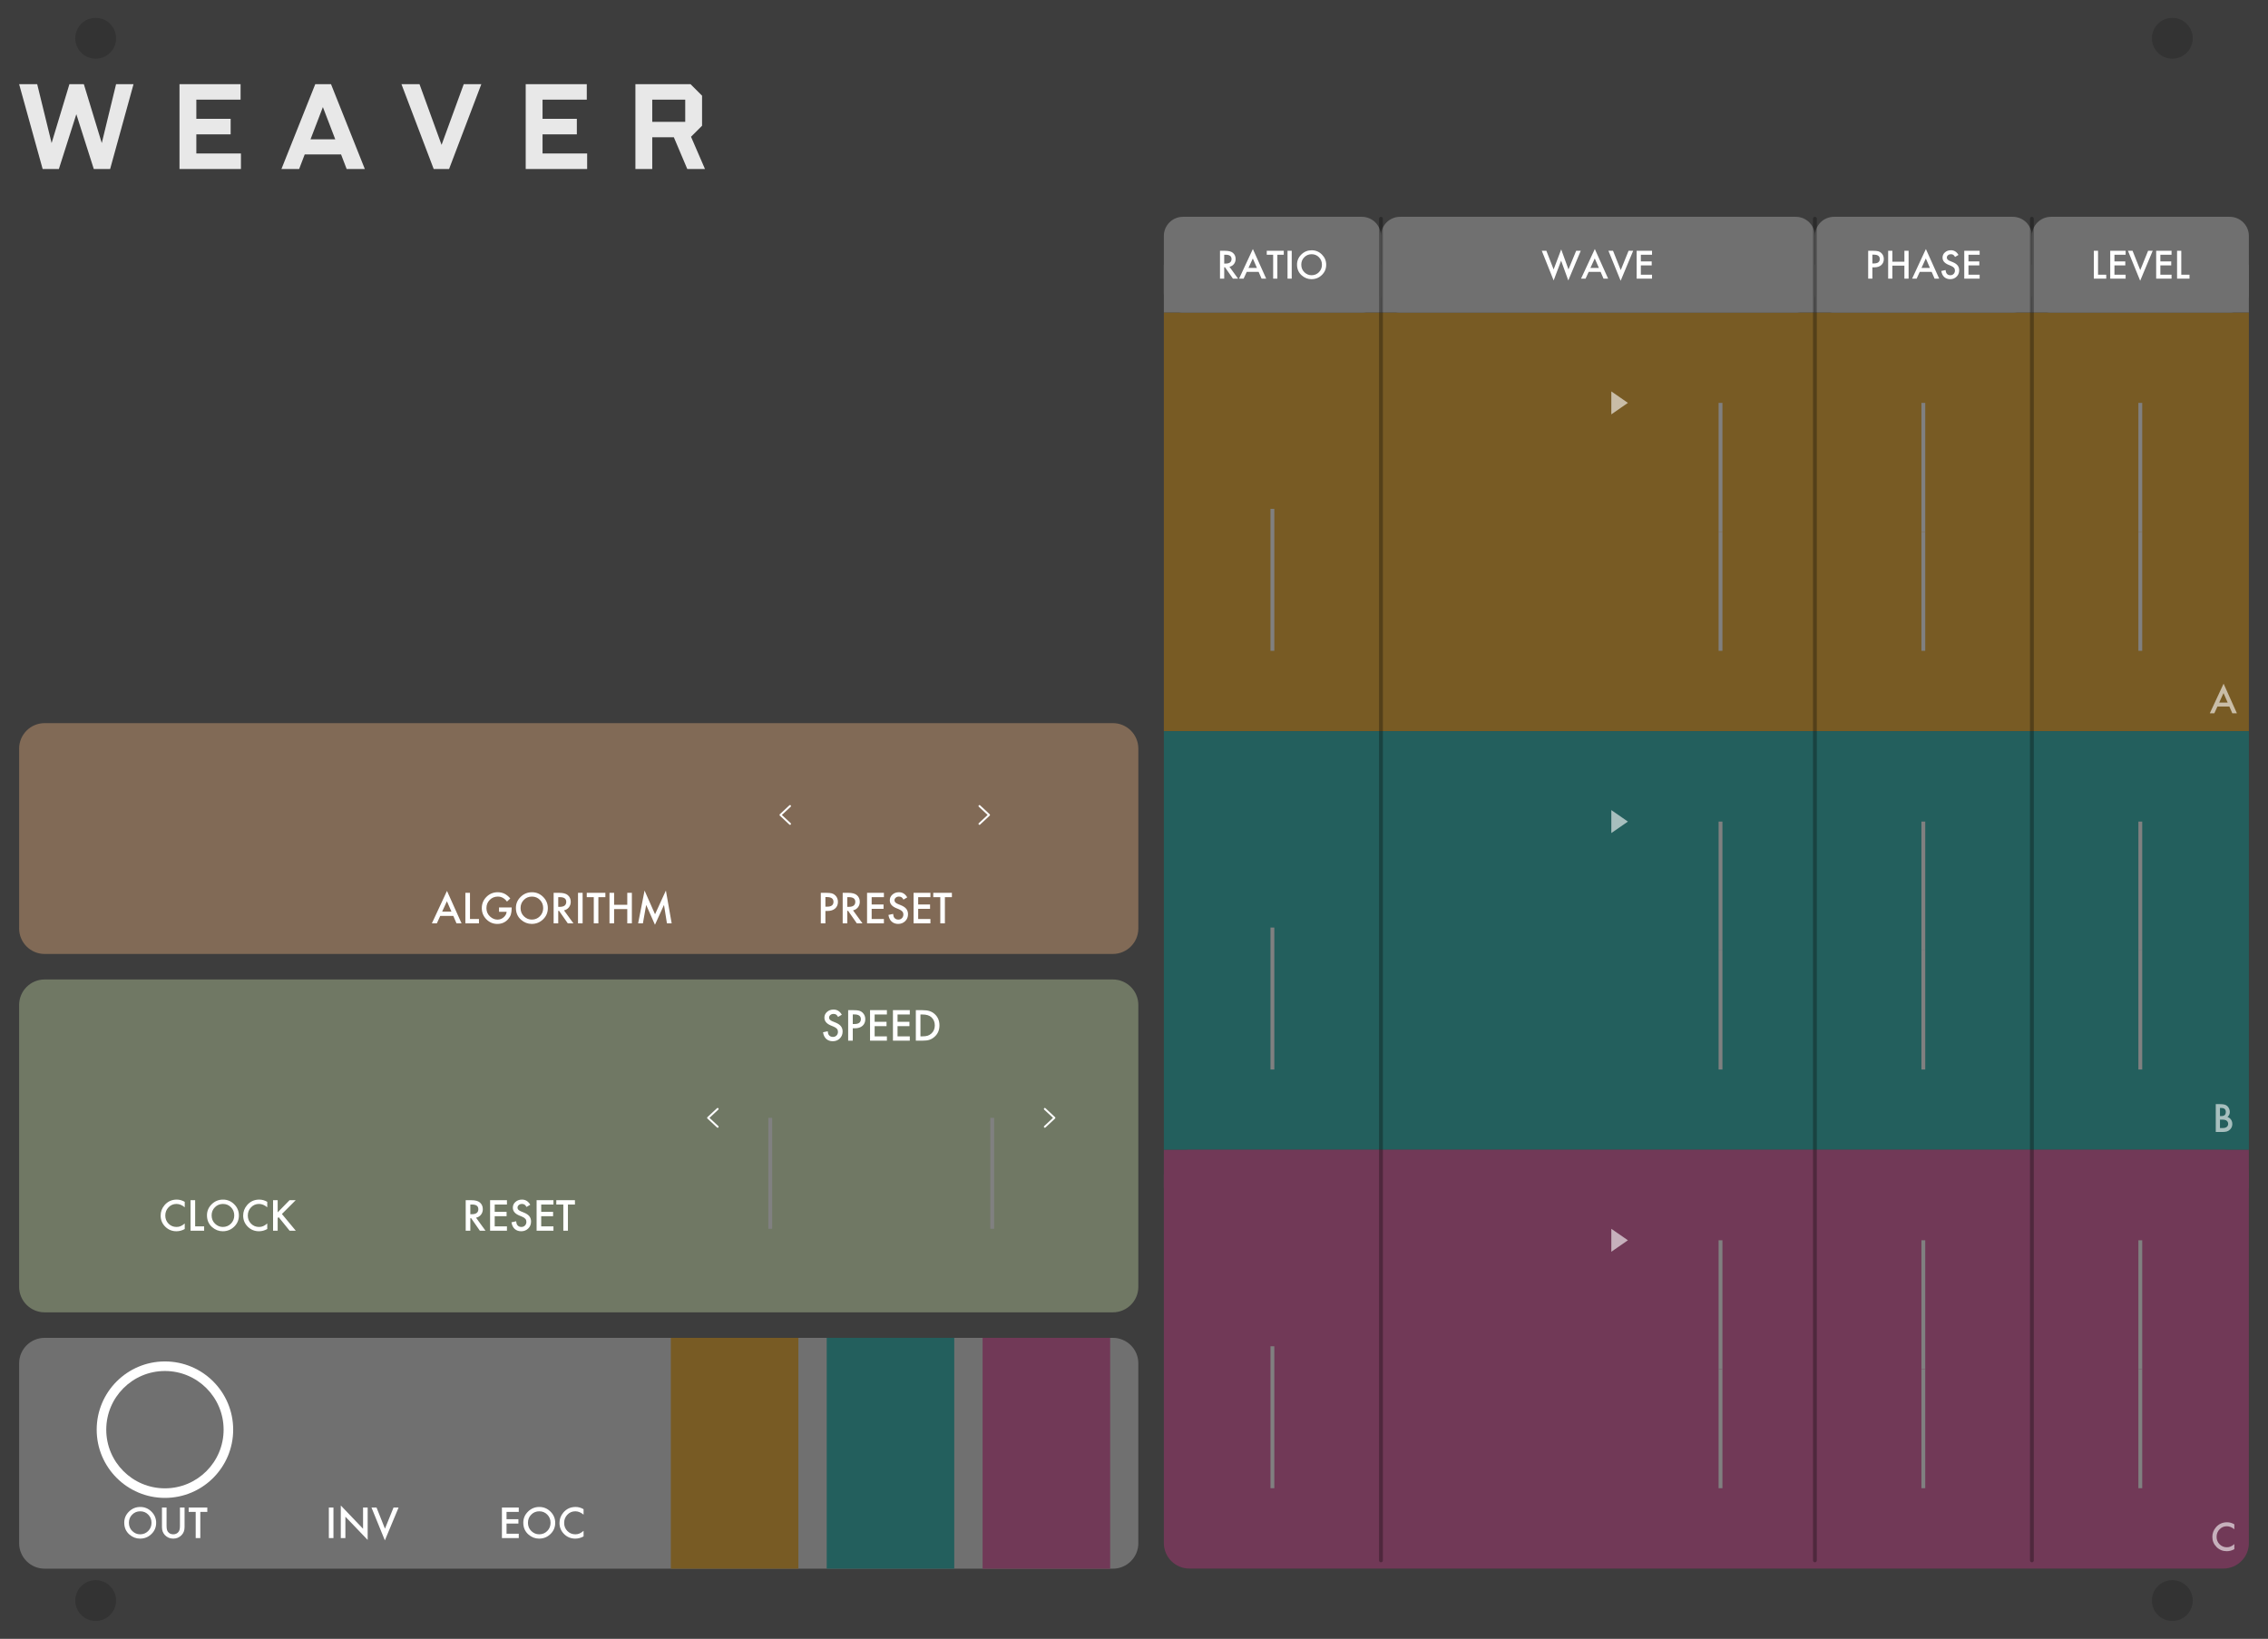
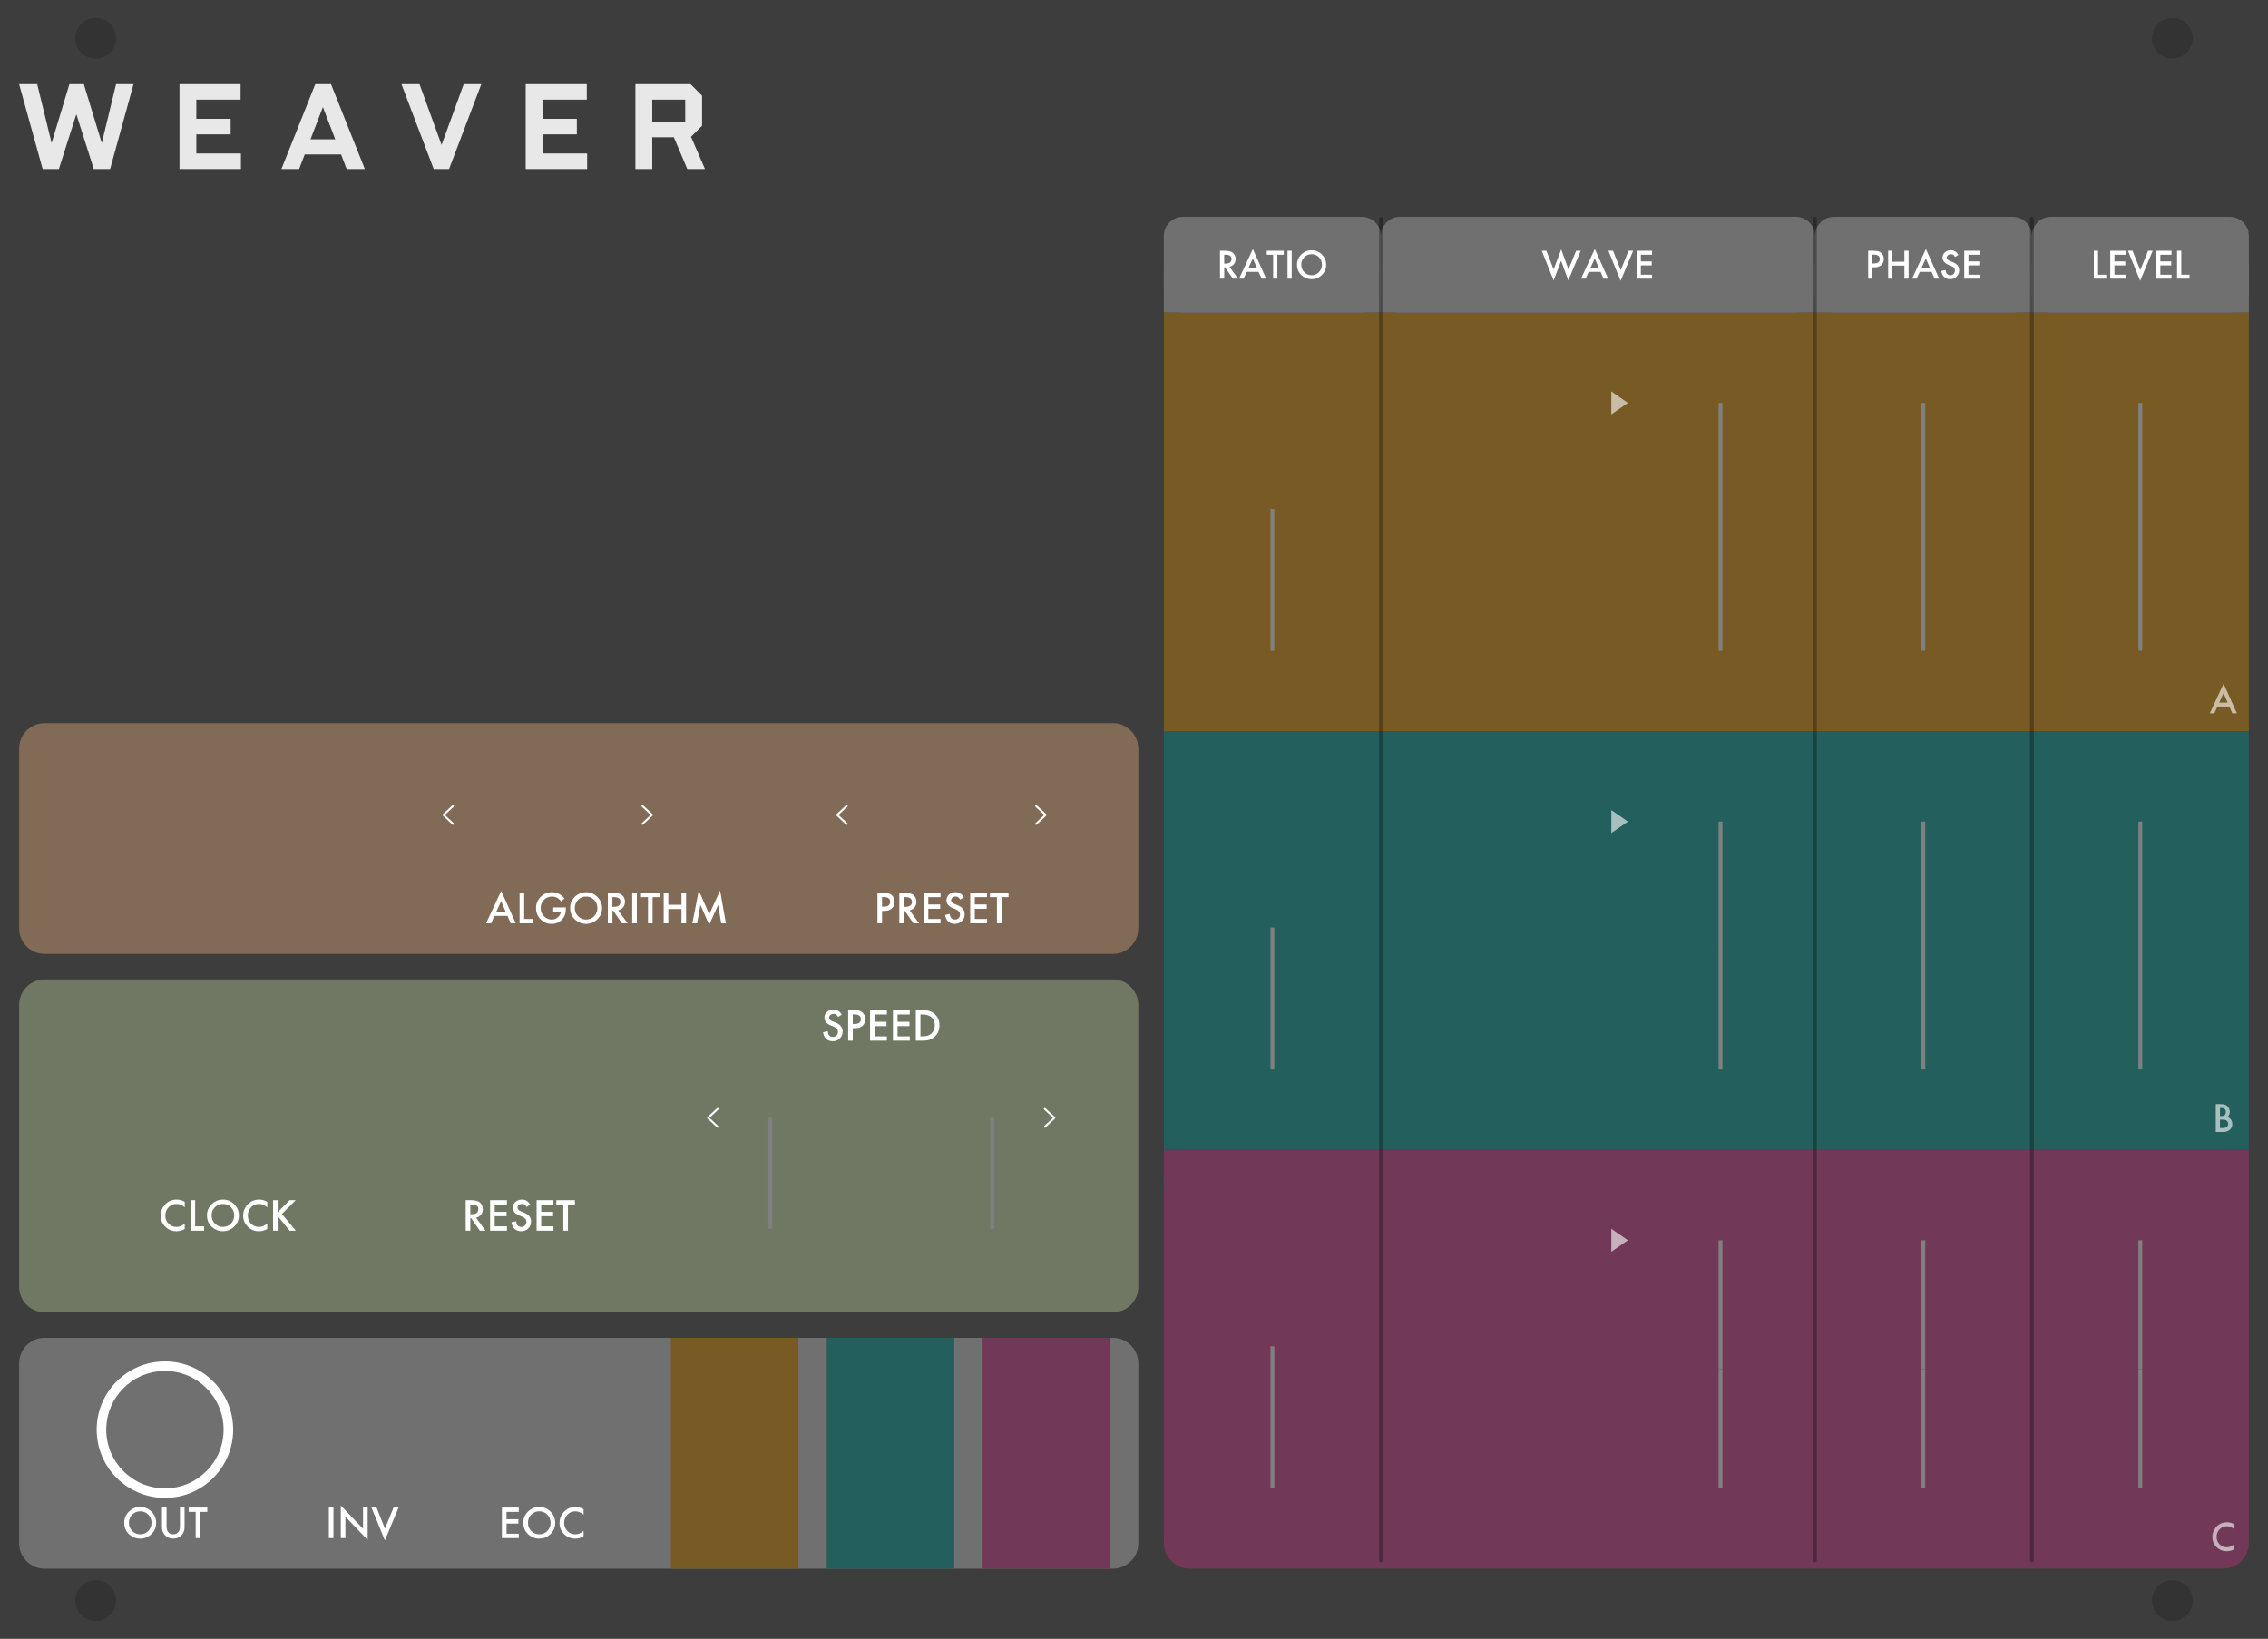
<svg xmlns="http://www.w3.org/2000/svg" version="1.1" width="177.8mm" height="128.5mm" viewBox="0 0 177.8 128.5">
  <g id="panel">
    <rect x="0" y="0" width="177.8" height="128.5" fill="#3d3d3d" />
    <rect class="zone" x="91.24" y="24.50" width="85.06" height="32.83" rx="0.00" fill="#785b24" fill-opacity="1.0" />
    <rect class="zone" x="91.24" y="57.33" width="85.06" height="32.83" rx="0.00" fill="#235f5d" fill-opacity="1.0" />
    <rect class="zone" x="91.24" y="90.16" width="85.06" height="32.83" rx="2.00" fill="#713957" fill-opacity="1.0" />
    <rect class="zone" x="91.24" y="90.16" width="85.06" height="3.00" rx="0.00" fill="#713957" fill-opacity="1.0" />
    <rect class="zone" x="1.50" y="56.70" width="87.74" height="18.10" rx="2.00" fill="#816a56" fill-opacity="1.0" />
    <rect class="zone" x="1.50" y="76.80" width="87.74" height="26.10" rx="2.00" fill="#707864" fill-opacity="1.0" />
    <rect class="zone" x="1.50" y="104.90" width="87.74" height="18.10" rx="2.00" fill="#707070" fill-opacity="1.0" />
    <rect class="zone" x="7.58" y="106.75" width="10.70" height="10.70" rx="5.35" fill="#ffffff" fill-opacity="1.0" />
    <rect class="zone" x="8.33" y="107.50" width="9.20" height="9.20" rx="4.60" fill="#707070" fill-opacity="1.0" />
    <rect class="zone" x="52.59" y="104.90" width="10.00" height="18.10" rx="0.00" fill="#785b24" fill-opacity="1.0" />
    <rect class="zone" x="64.81" y="104.90" width="10.00" height="18.10" rx="0.00" fill="#235f5d" fill-opacity="1.0" />
    <rect class="zone" x="77.03" y="104.90" width="10.00" height="18.10" rx="0.00" fill="#713957" fill-opacity="1.0" />
    <rect class="zone" x="91.24" y="17.00" width="17.02" height="7.50" rx="1.50" fill="#707070" fill-opacity="1.0" />
    <rect class="zone" x="91.24" y="20.75" width="17.02" height="3.75" rx="0.00" fill="#707070" fill-opacity="1.0" />
    <rect class="zone" x="108.26" y="17.00" width="34.02" height="7.50" rx="1.50" fill="#707070" fill-opacity="1.0" />
    <rect class="zone" x="108.26" y="20.75" width="34.02" height="3.75" rx="0.00" fill="#707070" fill-opacity="1.0" />
    <rect class="zone" x="142.28" y="17.00" width="17.01" height="7.50" rx="1.50" fill="#707070" fill-opacity="1.0" />
    <rect class="zone" x="142.28" y="20.75" width="17.01" height="3.75" rx="0.00" fill="#707070" fill-opacity="1.0" />
    <rect class="zone" x="159.29" y="17.00" width="17.01" height="7.50" rx="1.50" fill="#707070" fill-opacity="1.0" />
    <rect class="zone" x="159.29" y="20.75" width="17.01" height="3.75" rx="0.00" fill="#707070" fill-opacity="1.0" />
    <rect class="zone" x="108.11" y="17.00" width="0.30" height="105.50" rx="0.15" fill="#000000" fill-opacity="0.3" />
    <rect class="zone" x="142.13" y="17.00" width="0.30" height="105.50" rx="0.15" fill="#000000" fill-opacity="0.3" />
    <rect class="zone" x="159.14" y="17.00" width="0.30" height="105.50" rx="0.15" fill="#000000" fill-opacity="0.3" />
    <circle cx="7.5" cy="3.0" r="1.6" fill="#333333" />
    <circle cx="170.3" cy="3.0" r="1.6" fill="#333333" />
    <circle cx="7.5" cy="125.5" r="1.6" fill="#333333" />
    <circle cx="170.3" cy="125.5" r="1.6" fill="#333333" />
    <rect x="99.6" y="39.9" width="0.3" height="11.13" fill="#808080" />
    <rect x="134.73" y="31.59" width="0.3" height="10.11" fill="#808080" />
    <rect x="134.73" y="41.7" width="0.3" height="9.33" fill="#808080" />
    <rect x="150.63" y="31.59" width="0.3" height="10.11" fill="#808080" />
    <rect x="150.63" y="41.7" width="0.3" height="9.33" fill="#808080" />
    <rect x="167.64" y="31.59" width="0.3" height="10.11" fill="#808080" />
    <rect x="167.64" y="41.7" width="0.3" height="9.33" fill="#808080" />
    <rect x="99.6" y="72.73" width="0.3" height="11.13" fill="#808080" />
    <rect x="134.73" y="64.42" width="0.3" height="10.11" fill="#808080" />
    <rect x="134.73" y="74.53" width="0.3" height="9.33" fill="#808080" />
    <rect x="150.63" y="64.42" width="0.3" height="10.11" fill="#808080" />
    <rect x="150.63" y="74.53" width="0.3" height="9.33" fill="#808080" />
    <rect x="167.64" y="64.42" width="0.3" height="10.11" fill="#808080" />
    <rect x="167.64" y="74.53" width="0.3" height="9.33" fill="#808080" />
    <rect x="99.6" y="105.56" width="0.3" height="11.13" fill="#808080" />
    <rect x="134.73" y="97.25" width="0.3" height="10.11" fill="#808080" />
    <rect x="134.73" y="107.36" width="0.3" height="9.33" fill="#808080" />
    <rect x="150.63" y="97.25" width="0.3" height="10.11" fill="#808080" />
    <rect x="150.63" y="107.36" width="0.3" height="9.33" fill="#808080" />
    <rect x="167.64" y="97.25" width="0.3" height="10.11" fill="#808080" />
    <rect x="167.64" y="107.36" width="0.3" height="9.33" fill="#808080" />
    <rect x="60.235" y="87.65" width="0.3" height="8.7" fill="#808080" />
    <rect x="77.635" y="87.65" width="0.3" height="8.7" fill="#808080" />
    <path fill="#e8e8e8" d="M3.343 13.25H4.616L5.984 8.956L7.352 13.25H8.634L10.468 6.6H9.1L7.979 11.217L6.573 6.6H5.442L4.046 11.217L2.916 6.6H1.5Z M14.072 13.25H18.888V12.034H15.392V10.533H18.081V9.317H15.392V7.816H18.86V6.6H14.072Z M22.064 13.25H23.451L23.888 12.11H26.738L27.175 13.25H28.6L25.95 6.6H24.715ZM24.344 10.922 25.313 8.396 26.282 10.922Z M33.999 13.25H35.206L37.733 6.6H36.355L34.617 11.36L32.887 6.6H31.472Z M41.213 13.25H46.029V12.034H42.533V10.533H45.222V9.317H42.533V7.816H46.001V6.6H41.213Z M49.813 13.25H51.133V10.761H52.825L53.879 13.25H55.266L54.173 10.723L55.038 9.858V7.503L54.136 6.6H49.813ZM51.133 9.555V7.816H53.718V9.555Z" />
    <path fill="#ffffff" d="M96.383 20.918 97.06 21.85H96.656L96.032 20.955H95.972V21.85H95.642V19.664H96.029Q96.462 19.664 96.655 19.827Q96.867 20.008 96.867 20.305Q96.867 20.537 96.734 20.704Q96.601 20.872 96.383 20.918ZM95.972 20.668H96.077Q96.546 20.668 96.546 20.309Q96.546 19.974 96.09 19.974H95.972Z M98.672 21.319H97.736L97.493 21.85H97.137L98.219 19.526L99.263 21.85H98.902ZM98.538 21.009 98.214 20.265 97.874 21.009Z M100.139 19.974V21.85H99.809V19.974H99.307V19.664H100.641V19.974Z M101.265 19.664V21.85H100.935V19.664Z M101.681 20.747Q101.681 20.285 102.02 19.954Q102.357 19.623 102.83 19.623Q103.297 19.623 103.631 19.957Q103.967 20.291 103.967 20.76Q103.967 21.231 103.63 21.56Q103.291 21.89 102.813 21.89Q102.389 21.89 102.052 21.597Q101.681 21.272 101.681 20.747ZM102.014 20.751Q102.014 21.114 102.258 21.347Q102.5 21.581 102.817 21.581Q103.161 21.581 103.398 21.343Q103.634 21.102 103.634 20.757Q103.634 20.407 103.4 20.171Q103.168 19.933 102.826 19.933Q102.484 19.933 102.249 20.171Q102.014 20.406 102.014 20.751Z" />
    <path fill="#ffffff" d="M121.227 19.664 121.797 21.125 122.391 19.557 122.96 21.125 123.565 19.664H123.923L122.946 21.989L122.384 20.44L121.798 21.99L120.869 19.664Z M125.48 21.319H124.544L124.3 21.85H123.945L125.026 19.526L126.07 21.85H125.709ZM125.345 21.009 125.021 20.265 124.681 21.009Z M126.454 19.664 127.058 21.179 127.672 19.664H128.033L127.051 22.014L126.093 19.664Z M129.511 19.974H128.634V20.499H129.485V20.809H128.634V21.54H129.511V21.85H128.305V19.664H129.511Z" />
    <path fill="#ffffff" d="M146.786 20.962V21.85H146.456V19.664H146.83Q147.105 19.664 147.245 19.702Q147.387 19.74 147.494 19.846Q147.682 20.03 147.682 20.311Q147.682 20.611 147.481 20.787Q147.28 20.962 146.939 20.962ZM146.786 20.656H146.909Q147.364 20.656 147.364 20.307Q147.364 19.968 146.895 19.968H146.786Z M148.352 20.519H149.295V19.664H149.625V21.85H149.295V20.829H148.352V21.85H148.022V19.664H148.352Z M151.433 21.319H150.498L150.254 21.85H149.899L150.98 19.526L152.024 21.85H151.663ZM151.299 21.009 150.975 20.265 150.635 21.009Z M153.533 19.989 153.266 20.148Q153.191 20.018 153.123 19.978Q153.052 19.933 152.94 19.933Q152.803 19.933 152.712 20.011Q152.622 20.087 152.622 20.203Q152.622 20.363 152.859 20.461L153.077 20.55Q153.344 20.658 153.467 20.813Q153.59 20.968 153.59 21.193Q153.59 21.495 153.389 21.691Q153.187 21.89 152.886 21.89Q152.602 21.89 152.416 21.721Q152.234 21.553 152.188 21.247L152.522 21.173Q152.545 21.366 152.602 21.439Q152.704 21.581 152.899 21.581Q153.053 21.581 153.155 21.478Q153.257 21.374 153.257 21.216Q153.257 21.152 153.24 21.099Q153.222 21.046 153.184 21.001Q153.147 20.956 153.087 20.918Q153.028 20.879 152.946 20.843L152.735 20.755Q152.286 20.566 152.286 20.2Q152.286 19.954 152.474 19.788Q152.663 19.621 152.943 19.621Q153.321 19.621 153.533 19.989Z M155.194 19.974H154.318V20.499H155.169V20.809H154.318V21.54H155.194V21.85H153.988V19.664H155.194Z" />
    <path fill="#ffffff" d="M164.476 19.664V21.54H165.119V21.85H164.146V19.664Z M166.638 19.974H165.762V20.499H166.613V20.809H165.762V21.54H166.638V21.85H165.432V19.664H166.638Z M167.182 19.664 167.786 21.179 168.4 19.664H168.761L167.779 22.014L166.821 19.664Z M170.239 19.974H169.362V20.499H170.214V20.809H169.362V21.54H170.239V21.85H169.033V19.664H170.239Z M171.002 19.664V21.54H171.645V21.85H170.672V19.664Z" />
    <path fill="#c9bda7" d="M174.772 55.399H173.836L173.593 55.93H173.237L174.319 53.606L175.363 55.93H175.002ZM174.638 55.089 174.313 54.345 173.974 55.089Z" />
    <path fill="#a7bfbe" d="M173.705 88.76V86.574H174.033Q174.253 86.574 174.383 86.608Q174.515 86.642 174.605 86.722Q174.697 86.806 174.751 86.931Q174.806 87.057 174.806 87.185Q174.806 87.42 174.626 87.583Q174.801 87.643 174.901 87.791Q175.003 87.939 175.003 88.134Q175.003 88.39 174.822 88.567Q174.713 88.676 174.577 88.719Q174.428 88.76 174.204 88.76ZM174.034 87.512H174.138Q174.322 87.512 174.408 87.431Q174.493 87.35 174.493 87.191Q174.493 87.037 174.405 86.957Q174.318 86.877 174.151 86.877H174.034ZM174.034 88.45H174.238Q174.462 88.45 174.567 88.362Q174.677 88.267 174.677 88.121Q174.677 87.98 174.571 87.883Q174.468 87.789 174.202 87.789H174.034Z" />
    <path fill="#c6b0bc" d="M175.162 119.521V119.912Q174.876 119.673 174.57 119.673Q174.233 119.673 174.002 119.915Q173.77 120.156 173.77 120.504Q173.77 120.848 174.002 121.084Q174.234 121.321 174.571 121.321Q174.745 121.321 174.867 121.264Q174.935 121.236 175.008 121.188Q175.081 121.14 175.162 121.072V121.47Q174.878 121.63 174.567 121.63Q174.098 121.63 173.767 121.303Q173.437 120.973 173.437 120.507Q173.437 120.089 173.713 119.762Q174.053 119.361 174.592 119.361Q174.887 119.361 175.162 119.521Z" />
-     <path fill="#ffffff" d="M35.537 71.819H34.512L34.246 72.4H33.857L35.041 69.856L36.184 72.4H35.788ZM35.39 71.479 35.035 70.665 34.663 71.479Z M36.844 70.006V72.06H37.548V72.4H36.483V70.006Z M39.121 71.154H40.111V71.233Q40.111 71.502 40.047 71.71Q39.985 71.902 39.838 72.07Q39.504 72.445 38.99 72.445Q38.487 72.445 38.129 72.082Q37.771 71.718 37.771 71.208Q37.771 70.687 38.136 70.324Q38.5 69.96 39.022 69.96Q39.303 69.96 39.546 70.075Q39.779 70.189 40.004 70.447L39.746 70.693Q39.452 70.301 39.028 70.301Q38.649 70.301 38.391 70.563Q38.134 70.82 38.134 71.208Q38.134 71.608 38.421 71.867Q38.689 72.107 39.002 72.107Q39.269 72.107 39.481 71.927Q39.694 71.746 39.718 71.493H39.121Z M40.445 71.192Q40.445 70.687 40.816 70.324Q41.185 69.961 41.703 69.961Q42.214 69.961 42.58 70.327Q42.948 70.693 42.948 71.206Q42.948 71.723 42.579 72.082Q42.208 72.443 41.684 72.443Q41.221 72.443 40.852 72.122Q40.445 71.767 40.445 71.192ZM40.81 71.197Q40.81 71.594 41.076 71.85Q41.342 72.105 41.689 72.105Q42.066 72.105 42.324 71.845Q42.583 71.581 42.583 71.203Q42.583 70.82 42.328 70.561Q42.073 70.301 41.698 70.301Q41.324 70.301 41.067 70.561Q40.81 70.819 40.81 71.197Z M44.213 71.38 44.954 72.4H44.512L43.828 71.42H43.763V72.4H43.402V70.006H43.825Q44.299 70.006 44.51 70.185Q44.743 70.383 44.743 70.709Q44.743 70.963 44.597 71.146Q44.451 71.329 44.213 71.38ZM43.763 71.106H43.878Q44.391 71.106 44.391 70.713Q44.391 70.346 43.892 70.346H43.763Z M45.675 70.006V72.4H45.313V70.006Z M46.91 70.346V72.4H46.549V70.346H45.999V70.006H47.459V70.346Z M48.143 70.943H49.175V70.006H49.536V72.4H49.175V71.282H48.143V72.4H47.781V70.006H48.143Z M50.026 72.4 50.53 69.827 51.352 71.687 52.203 69.827 52.656 72.4H52.285L52.054 70.955L51.346 72.51L50.657 70.954L50.4 72.4Z" />
-     <path fill="#ffffff" d="M64.708 71.428V72.4H64.347V70.006H64.756Q65.057 70.006 65.211 70.048Q65.366 70.09 65.483 70.206Q65.69 70.408 65.69 70.715Q65.69 71.043 65.47 71.236Q65.249 71.428 64.876 71.428ZM64.708 71.093H64.843Q65.341 71.093 65.341 70.71Q65.341 70.34 64.828 70.34H64.708Z M66.873 71.38 67.614 72.4H67.172L66.488 71.42H66.423V72.4H66.062V70.006H66.485Q66.959 70.006 67.17 70.185Q67.403 70.383 67.403 70.709Q67.403 70.963 67.257 71.146Q67.111 71.329 66.873 71.38ZM66.423 71.106H66.538Q67.051 71.106 67.051 70.713Q67.051 70.346 66.552 70.346H66.423Z M69.294 70.346H68.334V70.921H69.266V71.261H68.334V72.06H69.294V72.4H67.973V70.006H69.294Z M71.122 70.363 70.829 70.537Q70.747 70.394 70.672 70.351Q70.595 70.301 70.472 70.301Q70.322 70.301 70.223 70.386Q70.124 70.47 70.124 70.597Q70.124 70.772 70.384 70.879L70.623 70.977Q70.914 71.095 71.049 71.264Q71.184 71.434 71.184 71.681Q71.184 72.011 70.964 72.226Q70.742 72.443 70.413 72.443Q70.102 72.443 69.899 72.259Q69.699 72.074 69.649 71.74L70.015 71.659Q70.04 71.87 70.102 71.95Q70.213 72.105 70.427 72.105Q70.596 72.105 70.708 71.992Q70.82 71.879 70.82 71.705Q70.82 71.636 70.8 71.578Q70.781 71.519 70.74 71.471Q70.699 71.422 70.634 71.379Q70.568 71.336 70.479 71.298L70.248 71.202Q69.756 70.994 69.756 70.594Q69.756 70.324 69.962 70.143Q70.168 69.96 70.475 69.96Q70.889 69.96 71.122 70.363Z M72.94 70.346H71.981V70.921H72.912V71.261H71.981V72.06H72.94V72.4H71.62V70.006H72.94Z M74.075 70.346V72.4H73.714V70.346H73.164V70.006H74.624V70.346Z" />
+     <path fill="#ffffff" d="M39.787 71.819H38.762L38.496 72.4H38.107L39.291 69.856L40.434 72.4H40.038ZM39.64 71.479 39.285 70.665 38.913 71.479Z M41.094 70.006V72.06H41.798V72.4H40.733V70.006Z M43.371 71.154H44.361V71.233Q44.361 71.502 44.297 71.71Q44.235 71.902 44.088 72.07Q43.754 72.445 43.24 72.445Q42.737 72.445 42.379 72.082Q42.021 71.718 42.021 71.208Q42.021 70.687 42.386 70.324Q42.75 69.96 43.272 69.96Q43.553 69.96 43.796 70.075Q44.029 70.189 44.254 70.447L43.996 70.693Q43.702 70.301 43.278 70.301Q42.899 70.301 42.641 70.563Q42.384 70.82 42.384 71.208Q42.384 71.608 42.671 71.867Q42.939 72.107 43.252 72.107Q43.519 72.107 43.731 71.927Q43.944 71.746 43.968 71.493H43.371Z M44.695 71.192Q44.695 70.687 45.066 70.324Q45.435 69.961 45.953 69.961Q46.464 69.961 46.83 70.327Q47.198 70.693 47.198 71.206Q47.198 71.723 46.829 72.082Q46.458 72.443 45.934 72.443Q45.471 72.443 45.102 72.122Q44.695 71.767 44.695 71.192ZM45.06 71.197Q45.06 71.594 45.326 71.85Q45.592 72.105 45.939 72.105Q46.316 72.105 46.574 71.845Q46.833 71.581 46.833 71.203Q46.833 70.82 46.578 70.561Q46.323 70.301 45.948 70.301Q45.574 70.301 45.317 70.561Q45.06 70.819 45.06 71.197Z M48.463 71.38 49.204 72.4H48.762L48.078 71.42H48.013V72.4H47.652V70.006H48.075Q48.549 70.006 48.76 70.185Q48.993 70.383 48.993 70.709Q48.993 70.963 48.847 71.146Q48.701 71.329 48.463 71.38ZM48.013 71.106H48.128Q48.641 71.106 48.641 70.713Q48.641 70.346 48.142 70.346H48.013Z M49.925 70.006V72.4H49.563V70.006Z M51.16 70.346V72.4H50.799V70.346H50.249V70.006H51.709V70.346Z M52.393 70.943H53.425V70.006H53.786V72.4H53.425V71.282H52.393V72.4H52.031V70.006H52.393Z M54.276 72.4 54.78 69.827 55.602 71.687 56.453 69.827 56.906 72.4H56.535L56.304 70.955L55.596 72.51L54.907 70.954L54.65 72.4Z" />
+     <path fill="#ffffff" d="M69.148 71.428V72.4H68.787V70.006H69.196Q69.497 70.006 69.651 70.048Q69.806 70.09 69.923 70.206Q70.13 70.408 70.13 70.715Q70.13 71.043 69.91 71.236Q69.689 71.428 69.316 71.428ZM69.148 71.093H69.283Q69.781 71.093 69.781 70.71Q69.781 70.34 69.268 70.34H69.148Z M71.313 71.38 72.054 72.4H71.612L70.928 71.42H70.863V72.4H70.502V70.006H70.925Q71.399 70.006 71.61 70.185Q71.843 70.383 71.843 70.709Q71.843 70.963 71.697 71.146Q71.551 71.329 71.313 71.38ZM70.863 71.106H70.978Q71.491 71.106 71.491 70.713Q71.491 70.346 70.992 70.346H70.863Z M73.734 70.346H72.774V70.921H73.706V71.261H72.774V72.06H73.734V72.4H72.413V70.006H73.734Z M75.562 70.363 75.269 70.537Q75.187 70.394 75.112 70.351Q75.035 70.301 74.912 70.301Q74.762 70.301 74.663 70.386Q74.564 70.47 74.564 70.597Q74.564 70.772 74.824 70.879L75.063 70.977Q75.354 71.095 75.489 71.264Q75.624 71.434 75.624 71.681Q75.624 72.011 75.404 72.226Q75.182 72.443 74.853 72.443Q74.542 72.443 74.339 72.259Q74.139 72.074 74.089 71.74L74.455 71.659Q74.48 71.87 74.542 71.95Q74.653 72.105 74.867 72.105Q75.036 72.105 75.148 71.992Q75.26 71.879 75.26 71.705Q75.26 71.636 75.24 71.578Q75.221 71.519 75.18 71.471Q75.139 71.422 75.074 71.379Q75.008 71.336 74.919 71.298L74.688 71.202Q74.196 70.994 74.196 70.594Q74.196 70.324 74.402 70.143Q74.608 69.96 74.915 69.96Q75.329 69.96 75.562 70.363Z M77.38 70.346H76.421V70.921H77.352V71.261H76.421V72.06H77.38V72.4H76.06V70.006H77.38Z M78.515 70.346V72.4H78.154V70.346H77.604V70.006H79.064V70.346Z" />
    <path fill="#ffffff" d="M14.482 94.235V94.663Q14.169 94.401 13.834 94.401Q13.465 94.401 13.212 94.666Q12.958 94.93 12.958 95.311Q12.958 95.688 13.212 95.947Q13.466 96.205 13.835 96.205Q14.026 96.205 14.159 96.143Q14.234 96.112 14.314 96.06Q14.393 96.007 14.482 95.933V96.368Q14.172 96.543 13.831 96.543Q13.318 96.543 12.955 96.185Q12.594 95.824 12.594 95.314Q12.594 94.857 12.896 94.499Q13.268 94.06 13.859 94.06Q14.181 94.06 14.482 94.235Z M15.299 94.106V96.16H16.003V96.5H14.938V94.106Z M16.226 95.292Q16.226 94.787 16.596 94.424Q16.965 94.061 17.483 94.061Q17.995 94.061 18.361 94.427Q18.728 94.793 18.728 95.306Q18.728 95.823 18.359 96.182Q17.989 96.543 17.465 96.543Q17.001 96.543 16.632 96.222Q16.226 95.867 16.226 95.292ZM16.59 95.297Q16.59 95.694 16.857 95.95Q17.122 96.205 17.469 96.205Q17.846 96.205 18.105 95.945Q18.364 95.681 18.364 95.303Q18.364 94.92 18.108 94.661Q17.854 94.401 17.479 94.401Q17.105 94.401 16.848 94.661Q16.59 94.919 16.59 95.297Z M20.951 94.235V94.663Q20.638 94.401 20.303 94.401Q19.934 94.401 19.681 94.666Q19.427 94.93 19.427 95.311Q19.427 95.688 19.681 95.947Q19.936 96.205 20.305 96.205Q20.495 96.205 20.629 96.143Q20.703 96.112 20.783 96.06Q20.863 96.007 20.951 95.933V96.368Q20.641 96.543 20.3 96.543Q19.787 96.543 19.424 96.185Q19.063 95.824 19.063 95.314Q19.063 94.857 19.365 94.499Q19.737 94.06 20.328 94.06Q20.65 94.06 20.951 94.235Z M21.768 95.061 22.7 94.106H23.182L22.1 95.19L23.188 96.5H22.705L21.843 95.435L21.768 95.509V96.5H21.407V94.106H21.768Z" />
    <path fill="#ffffff" d="M37.32 95.48 38.061 96.5H37.619L36.936 95.52H36.871V96.5H36.509V94.106H36.933Q37.407 94.106 37.618 94.285Q37.85 94.483 37.85 94.809Q37.85 95.063 37.705 95.246Q37.559 95.429 37.32 95.48ZM36.871 95.206H36.985Q37.499 95.206 37.499 94.813Q37.499 94.446 36.999 94.446H36.871Z M39.742 94.446H38.782V95.021H39.714V95.361H38.782V96.16H39.742V96.5H38.421V94.106H39.742Z M41.57 94.463 41.277 94.637Q41.194 94.494 41.12 94.451Q41.042 94.401 40.92 94.401Q40.77 94.401 40.67 94.486Q40.571 94.57 40.571 94.697Q40.571 94.872 40.832 94.979L41.07 95.077Q41.362 95.195 41.497 95.364Q41.632 95.534 41.632 95.781Q41.632 96.111 41.411 96.326Q41.19 96.543 40.861 96.543Q40.55 96.543 40.346 96.359Q40.146 96.174 40.097 95.84L40.463 95.759Q40.487 95.97 40.55 96.05Q40.661 96.205 40.875 96.205Q41.044 96.205 41.156 96.092Q41.267 95.979 41.267 95.805Q41.267 95.736 41.248 95.678Q41.229 95.619 41.187 95.571Q41.146 95.522 41.081 95.479Q41.016 95.436 40.926 95.398L40.695 95.302Q40.204 95.094 40.204 94.694Q40.204 94.424 40.41 94.243Q40.616 94.06 40.923 94.06Q41.337 94.06 41.57 94.463Z M43.388 94.446H42.428V95.021H43.36V95.361H42.428V96.16H43.388V96.5H42.067V94.106H43.388Z M44.523 94.446V96.5H44.162V94.446H43.611V94.106H45.072V94.446Z" />
    <path fill="#ffffff" d="M65.994 79.563 65.701 79.737Q65.619 79.594 65.545 79.551Q65.467 79.501 65.345 79.501Q65.195 79.501 65.095 79.586Q64.996 79.67 64.996 79.797Q64.996 79.972 65.257 80.079L65.495 80.177Q65.787 80.295 65.922 80.464Q66.057 80.634 66.057 80.881Q66.057 81.211 65.836 81.426Q65.615 81.643 65.286 81.643Q64.974 81.643 64.771 81.459Q64.571 81.274 64.522 80.94L64.888 80.859Q64.912 81.07 64.974 81.15Q65.086 81.305 65.3 81.305Q65.469 81.305 65.581 81.192Q65.692 81.079 65.692 80.905Q65.692 80.836 65.673 80.778Q65.653 80.719 65.612 80.671Q65.571 80.622 65.506 80.579Q65.441 80.536 65.351 80.498L65.12 80.402Q64.629 80.194 64.629 79.794Q64.629 79.524 64.835 79.343Q65.041 79.16 65.348 79.16Q65.762 79.16 65.994 79.563Z M66.853 80.628V81.6H66.492V79.206H66.901Q67.202 79.206 67.356 79.248Q67.511 79.29 67.628 79.406Q67.835 79.608 67.835 79.915Q67.835 80.243 67.615 80.436Q67.394 80.628 67.021 80.628ZM66.853 80.293H66.988Q67.486 80.293 67.486 79.91Q67.486 79.54 66.973 79.54H66.853Z M69.528 79.546H68.568V80.121H69.5V80.461H68.568V81.26H69.528V81.6H68.207V79.206H69.528Z M71.323 79.546H70.363V80.121H71.295V80.461H70.363V81.26H71.323V81.6H70.002V79.206H71.323Z M71.797 81.6V79.206H72.3Q72.661 79.206 72.87 79.278Q73.095 79.347 73.278 79.515Q73.648 79.853 73.648 80.403Q73.648 80.955 73.262 81.296Q73.068 81.467 72.856 81.533Q72.658 81.6 72.293 81.6ZM72.158 81.26H72.321Q72.565 81.26 72.726 81.209Q72.887 81.155 73.017 81.037Q73.284 80.794 73.284 80.403Q73.284 80.009 73.02 79.764Q72.783 79.546 72.321 79.546H72.158Z" />
    <path fill="#ffffff" d="M9.74 119.392Q9.74 118.887 10.111 118.524Q10.48 118.161 10.998 118.161Q11.509 118.161 11.875 118.527Q12.242 118.893 12.242 119.406Q12.242 119.923 11.873 120.282Q11.503 120.643 10.979 120.643Q10.515 120.643 10.146 120.322Q9.74 119.967 9.74 119.392ZM10.105 119.397Q10.105 119.794 10.371 120.05Q10.636 120.305 10.984 120.305Q11.36 120.305 11.619 120.045Q11.878 119.781 11.878 119.403Q11.878 119.02 11.622 118.761Q11.368 118.501 10.993 118.501Q10.619 118.501 10.362 118.761Q10.105 119.019 10.105 119.397Z M13.058 118.206V119.648Q13.058 119.957 13.159 120.099Q13.309 120.305 13.582 120.305Q13.856 120.305 14.007 120.099Q14.107 119.961 14.107 119.648V118.206H14.469V119.747Q14.469 120.126 14.233 120.371Q13.968 120.643 13.582 120.643Q13.196 120.643 12.932 120.371Q12.697 120.126 12.697 119.747V118.206Z M15.703 118.546V120.6H15.341V118.546H14.791V118.206H16.252V118.546Z" />
    <path fill="#ffffff" d="M26.141 118.206V120.6H25.78V118.206Z M26.716 120.6V118.044L28.462 119.87V118.206H28.823V120.746L27.077 118.924V120.6Z M29.518 118.206 30.18 119.865 30.851 118.206H31.246L30.172 120.78L29.122 118.206Z" />
    <path fill="#ffffff" d="M40.669 118.546H39.71V119.121H40.641V119.461H39.71V120.26H40.669V120.6H39.348V118.206H40.669Z M41.024 119.392Q41.024 118.887 41.395 118.524Q41.764 118.161 42.281 118.161Q42.793 118.161 43.159 118.527Q43.526 118.893 43.526 119.406Q43.526 119.923 43.157 120.282Q42.787 120.643 42.263 120.643Q41.799 120.643 41.43 120.322Q41.024 119.967 41.024 119.392ZM41.389 119.397Q41.389 119.794 41.655 120.05Q41.92 120.305 42.268 120.305Q42.644 120.305 42.903 120.045Q43.162 119.781 43.162 119.403Q43.162 119.02 42.906 118.761Q42.652 118.501 42.277 118.501Q41.903 118.501 41.646 118.761Q41.389 119.019 41.389 119.397Z M45.749 118.335V118.763Q45.436 118.501 45.101 118.501Q44.732 118.501 44.48 118.766Q44.226 119.03 44.226 119.411Q44.226 119.788 44.48 120.047Q44.734 120.305 45.103 120.305Q45.294 120.305 45.427 120.243Q45.501 120.212 45.581 120.16Q45.661 120.107 45.749 120.033V120.468Q45.439 120.643 45.098 120.643Q44.585 120.643 44.222 120.285Q43.861 119.924 43.861 119.414Q43.861 118.957 44.164 118.599Q44.536 118.16 45.126 118.16Q45.449 118.16 45.749 118.335Z" />
  </g>
  <g id="glyphs">
-     <polyline points="61.935,63.2 61.185,63.9 61.935,64.6" fill="none" stroke="#ffffff" stroke-width="0.15" stroke-linecap="round" stroke-linejoin="round" />
-     <polyline points="76.785,63.2 77.535,63.9 76.785,64.6" fill="none" stroke="#ffffff" stroke-width="0.15" stroke-linecap="round" stroke-linejoin="round" />
+     <polyline points="35.515,63.2 34.765,63.9 35.515,64.6" fill="none" stroke="#ffffff" stroke-width="0.15" stroke-linecap="round" stroke-linejoin="round" />
+     <polyline points="50.365,63.2 51.115,63.9 50.365,64.6" fill="none" stroke="#ffffff" stroke-width="0.15" stroke-linecap="round" stroke-linejoin="round" />
+     <polyline points="66.375,63.2 65.625,63.9 66.375,64.6" fill="none" stroke="#ffffff" stroke-width="0.15" stroke-linecap="round" stroke-linejoin="round" />
+     <polyline points="81.225,63.2 81.975,63.9 81.225,64.6" fill="none" stroke="#ffffff" stroke-width="0.15" stroke-linecap="round" stroke-linejoin="round" />
    <polyline points="56.26,86.95 55.51,87.65 56.26,88.35" fill="none" stroke="#ffffff" stroke-width="0.15" stroke-linecap="round" stroke-linejoin="round" />
    <polyline points="81.91,86.95 82.66,87.65 81.91,88.35" fill="none" stroke="#ffffff" stroke-width="0.15" stroke-linecap="round" stroke-linejoin="round" />
    <polygon points="126.32,30.69 127.62,31.59 126.32,32.49" fill="#ffffff" fill-opacity="0.6" />
    <polygon points="126.32,63.52 127.62,64.42 126.32,65.32" fill="#ffffff" fill-opacity="0.6" />
    <polygon points="126.32,96.35 127.62,97.25 126.32,98.15" fill="#ffffff" fill-opacity="0.6" />
  </g>
  <g id="components" style="display:none">
    <rect id="SCREEN#Widget" x="1.5" y="17.0" width="87.74" height="37.7" fill="#ffff00" />
    <circle id="A_WAVE_PARAM#VCVBezel" cx="117.35" cy="51.03" r="2" fill="#ff0000" />
    <rect id="A_WAVE_SCREEN#Widget" x="110.35" y="28.39" width="14.0" height="17.0" fill="#ffff00" />
    <rect id="A_RATIO_SCREEN#Widget" x="94.25" y="26.8" width="11.0" height="6.0" fill="#ffff00" />
    <circle id="A_RATIO_PARAM#RoundBlackSnapKnob" cx="99.75" cy="39.9" r="2" fill="#ff0000" />
    <circle id="A_RATIO_INPUT#PJ301MPort" cx="99.75" cy="51.03" r="2" fill="#00ff00" />
    <circle id="A_PARAM_PARAM#RoundBlackKnob" cx="134.88" cy="31.59" r="2" fill="#ff0000" />
    <circle id="A_PARAM_ATTEN_PARAM#Trimpot" cx="134.88" cy="41.7" r="2" fill="#ff0000" />
    <circle id="A_PARAM_INPUT#PJ301MPort" cx="134.88" cy="51.03" r="2" fill="#00ff00" />
    <circle id="A_PHASE_PARAM#RoundBlackKnob" cx="150.78" cy="31.59" r="2" fill="#ff0000" />
    <circle id="A_PHASE_ATTEN_PARAM#Trimpot" cx="150.78" cy="41.7" r="2" fill="#ff0000" />
    <circle id="A_PHASE_INPUT#PJ301MPort" cx="150.78" cy="51.03" r="2" fill="#00ff00" />
    <circle id="A_LEVEL_PARAM#RoundBlackKnob" cx="167.79" cy="31.59" r="2" fill="#ff0000" />
    <circle id="A_LEVEL_ATTEN_PARAM#Trimpot" cx="167.79" cy="41.7" r="2" fill="#ff0000" />
    <circle id="A_LEVEL_INPUT#PJ301MPort" cx="167.79" cy="51.03" r="2" fill="#00ff00" />
    <circle id="B_WAVE_PARAM#VCVBezel" cx="117.35" cy="83.86" r="2" fill="#ff0000" />
    <rect id="B_WAVE_SCREEN#Widget" x="110.35" y="61.22" width="14.0" height="17.0" fill="#ffff00" />
    <rect id="B_RATIO_SCREEN#Widget" x="94.25" y="59.63" width="11.0" height="6.0" fill="#ffff00" />
    <circle id="B_RATIO_PARAM#RoundBlackSnapKnob" cx="99.75" cy="72.73" r="2" fill="#ff0000" />
    <circle id="B_RATIO_INPUT#PJ301MPort" cx="99.75" cy="83.86" r="2" fill="#00ff00" />
    <circle id="B_PARAM_PARAM#RoundBlackKnob" cx="134.88" cy="64.42" r="2" fill="#ff0000" />
    <circle id="B_PARAM_ATTEN_PARAM#Trimpot" cx="134.88" cy="74.53" r="2" fill="#ff0000" />
    <circle id="B_PARAM_INPUT#PJ301MPort" cx="134.88" cy="83.86" r="2" fill="#00ff00" />
    <circle id="B_PHASE_PARAM#RoundBlackKnob" cx="150.78" cy="64.42" r="2" fill="#ff0000" />
    <circle id="B_PHASE_ATTEN_PARAM#Trimpot" cx="150.78" cy="74.53" r="2" fill="#ff0000" />
    <circle id="B_PHASE_INPUT#PJ301MPort" cx="150.78" cy="83.86" r="2" fill="#00ff00" />
    <circle id="B_LEVEL_PARAM#RoundBlackKnob" cx="167.79" cy="64.42" r="2" fill="#ff0000" />
    <circle id="B_LEVEL_ATTEN_PARAM#Trimpot" cx="167.79" cy="74.53" r="2" fill="#ff0000" />
    <circle id="B_LEVEL_INPUT#PJ301MPort" cx="167.79" cy="83.86" r="2" fill="#00ff00" />
    <circle id="C_WAVE_PARAM#VCVBezel" cx="117.35" cy="116.69" r="2" fill="#ff0000" />
    <rect id="C_WAVE_SCREEN#Widget" x="110.35" y="94.05" width="14.0" height="17.0" fill="#ffff00" />
    <rect id="C_RATIO_SCREEN#Widget" x="94.25" y="92.46" width="11.0" height="6.0" fill="#ffff00" />
    <circle id="C_RATIO_PARAM#RoundBlackSnapKnob" cx="99.75" cy="105.56" r="2" fill="#ff0000" />
    <circle id="C_RATIO_INPUT#PJ301MPort" cx="99.75" cy="116.69" r="2" fill="#00ff00" />
    <circle id="C_PARAM_PARAM#RoundBlackKnob" cx="134.88" cy="97.25" r="2" fill="#ff0000" />
    <circle id="C_PARAM_ATTEN_PARAM#Trimpot" cx="134.88" cy="107.36" r="2" fill="#ff0000" />
    <circle id="C_PARAM_INPUT#PJ301MPort" cx="134.88" cy="116.69" r="2" fill="#00ff00" />
    <circle id="C_PHASE_PARAM#RoundBlackKnob" cx="150.78" cy="97.25" r="2" fill="#ff0000" />
    <circle id="C_PHASE_ATTEN_PARAM#Trimpot" cx="150.78" cy="107.36" r="2" fill="#ff0000" />
    <circle id="C_PHASE_INPUT#PJ301MPort" cx="150.78" cy="116.69" r="2" fill="#00ff00" />
    <circle id="C_LEVEL_PARAM#RoundBlackKnob" cx="167.79" cy="97.25" r="2" fill="#ff0000" />
    <circle id="C_LEVEL_ATTEN_PARAM#Trimpot" cx="167.79" cy="107.36" r="2" fill="#ff0000" />
    <circle id="C_LEVEL_INPUT#PJ301MPort" cx="167.79" cy="116.69" r="2" fill="#00ff00" />
    <rect id="ALGORITHM_SCREEN#Widget" x="3.9" y="59.1" width="26.0" height="13.3" fill="#ffff00" />
-     <circle id="ALGORITHM_PARAM#VCVButton" cx="38.86" cy="63.9" r="2" fill="#ff0000" />
-     <circle id="ALGORITHM_INPUT#PJ301MPort" cx="47.86" cy="63.9" r="2" fill="#00ff00" />
-     <circle id="PRESET_PREV_PARAM#TL1105" cx="66.06" cy="63.9" r="2" fill="#ff0000" />
-     <circle id="PRESET_NEXT_PARAM#TL1105" cx="72.66" cy="63.9" r="2" fill="#ff0000" />
+     <circle id="ALGORITHM_PREV_PARAM#TL1105" cx="39.64" cy="63.9" r="2" fill="#ff0000" />
+     <circle id="ALGORITHM_NEXT_PARAM#TL1105" cx="46.24" cy="63.9" r="2" fill="#ff0000" />
+     <circle id="ALGORITHM_INPUT#PJ301MPort" cx="56.74" cy="63.9" r="2" fill="#00ff00" />
+     <circle id="PRESET_PREV_PARAM#TL1105" cx="70.5" cy="63.9" r="2" fill="#ff0000" />
+     <circle id="PRESET_NEXT_PARAM#TL1105" cx="77.1" cy="63.9" r="2" fill="#ff0000" />
    <circle id="BPM_PARAM#RoundBlackKnob" cx="12.575" cy="88.0" r="2" fill="#ff0000" />
    <circle id="CLOCK_INPUT#PJ301MPort" cx="23.075" cy="88.0" r="2" fill="#00ff00" />
    <circle id="RESET_PARAM#VCVButton" cx="36.415" cy="88.0" r="2" fill="#ff0000" />
    <circle id="RESET_INPUT#PJ301MPort" cx="44.915" cy="88.0" r="2" fill="#00ff00" />
    <circle id="SPEED_DOWN_PARAM#TL1105" cx="60.385" cy="87.65" r="2" fill="#ff0000" />
    <circle id="SPEED_RESET_PARAM#VCVButton" cx="69.085" cy="87.65" r="2" fill="#ff0000" />
    <circle id="SPEED_UP_PARAM#TL1105" cx="77.785" cy="87.65" r="2" fill="#ff0000" />
    <circle id="SPEED_DOWN_INPUT#PJ301MPort" cx="60.385" cy="96.35" r="2" fill="#00ff00" />
    <circle id="SPEED_UP_INPUT#PJ301MPort" cx="77.785" cy="96.35" r="2" fill="#00ff00" />
    <circle id="MAIN_OUTPUT#PJ301MPort" cx="12.93" cy="112.1" r="2" fill="#0000ff" />
    <circle id="INV_OUTPUT#PJ301MPort" cx="28.375" cy="112.1" r="2" fill="#0000ff" />
    <circle id="EOC_OUTPUT#PJ301MPort" cx="42.49" cy="112.1" r="2" fill="#0000ff" />
    <circle id="A_TRACE_PARAM#VCVButton" cx="57.59" cy="118.68" r="2" fill="#ff0000" />
    <circle id="B_TRACE_PARAM#VCVButton" cx="69.81" cy="118.68" r="2" fill="#ff0000" />
    <circle id="C_TRACE_PARAM#VCVButton" cx="82.03" cy="118.68" r="2" fill="#ff0000" />
    <circle id="A_OUTPUT#PJ301MPort" cx="57.59" cy="110.18" r="2" fill="#0000ff" />
    <circle id="B_OUTPUT#PJ301MPort" cx="69.81" cy="110.18" r="2" fill="#0000ff" />
    <circle id="C_OUTPUT#PJ301MPort" cx="82.03" cy="110.18" r="2" fill="#0000ff" />
  </g>
</svg>
